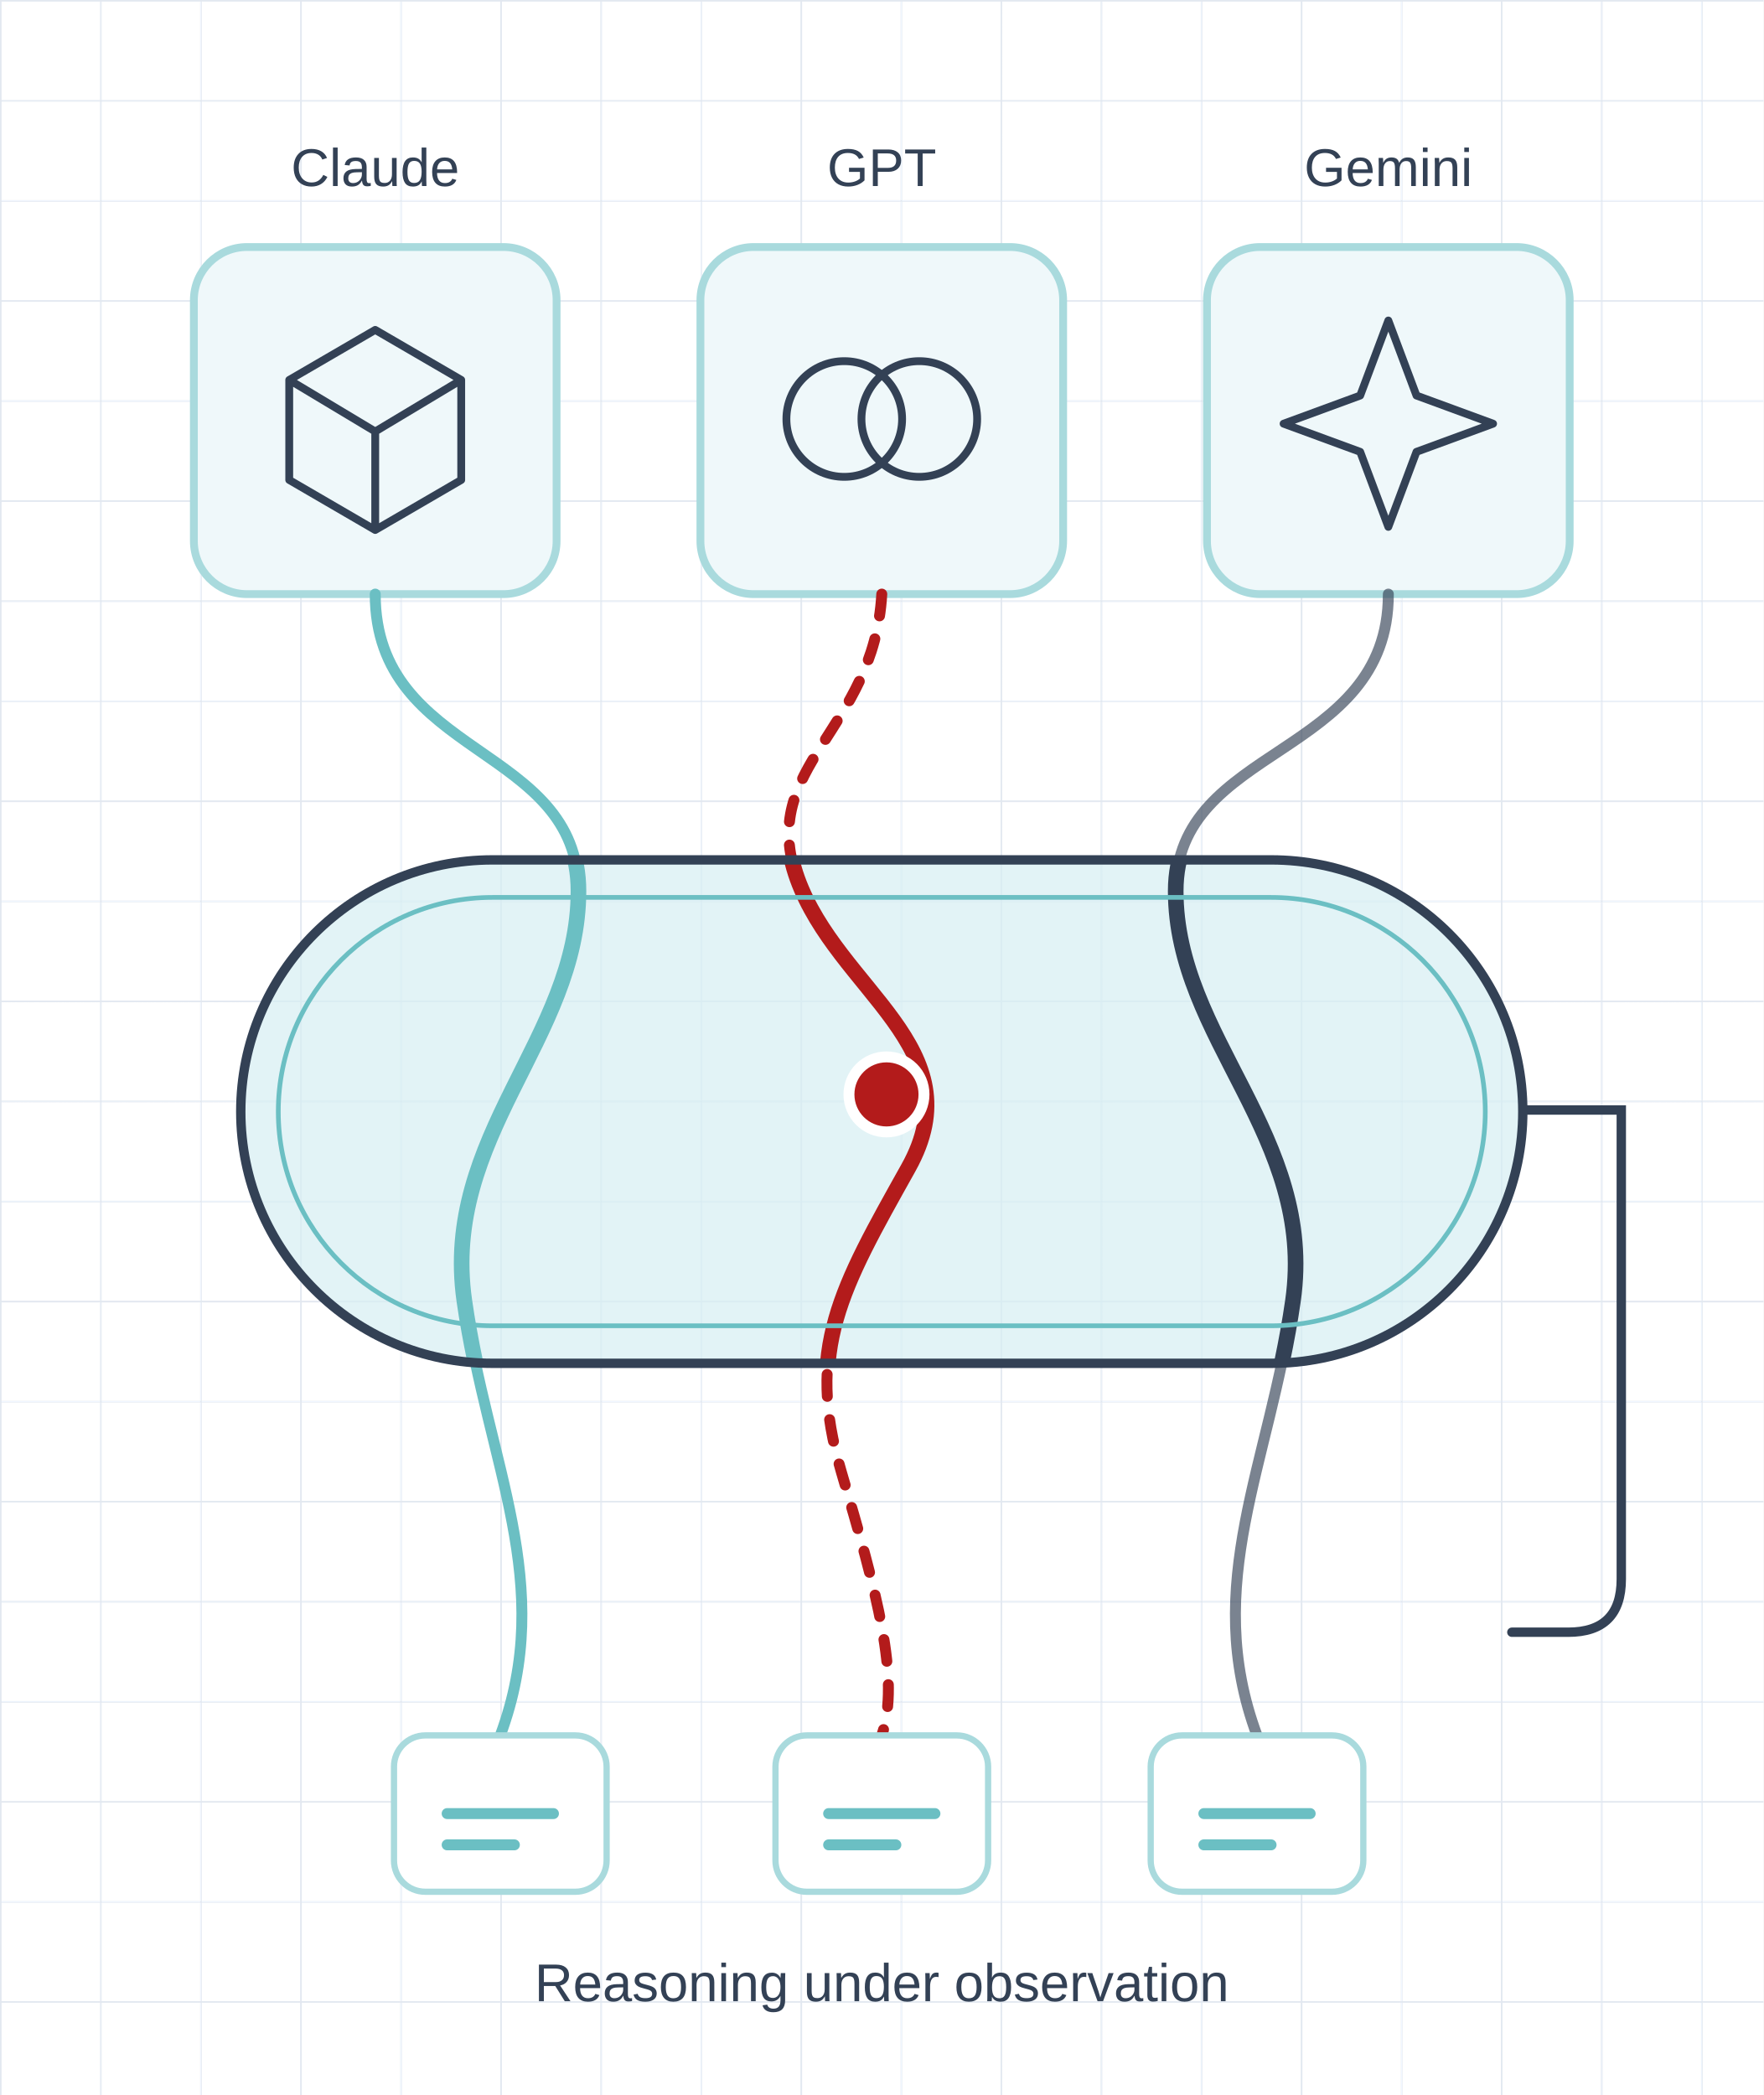
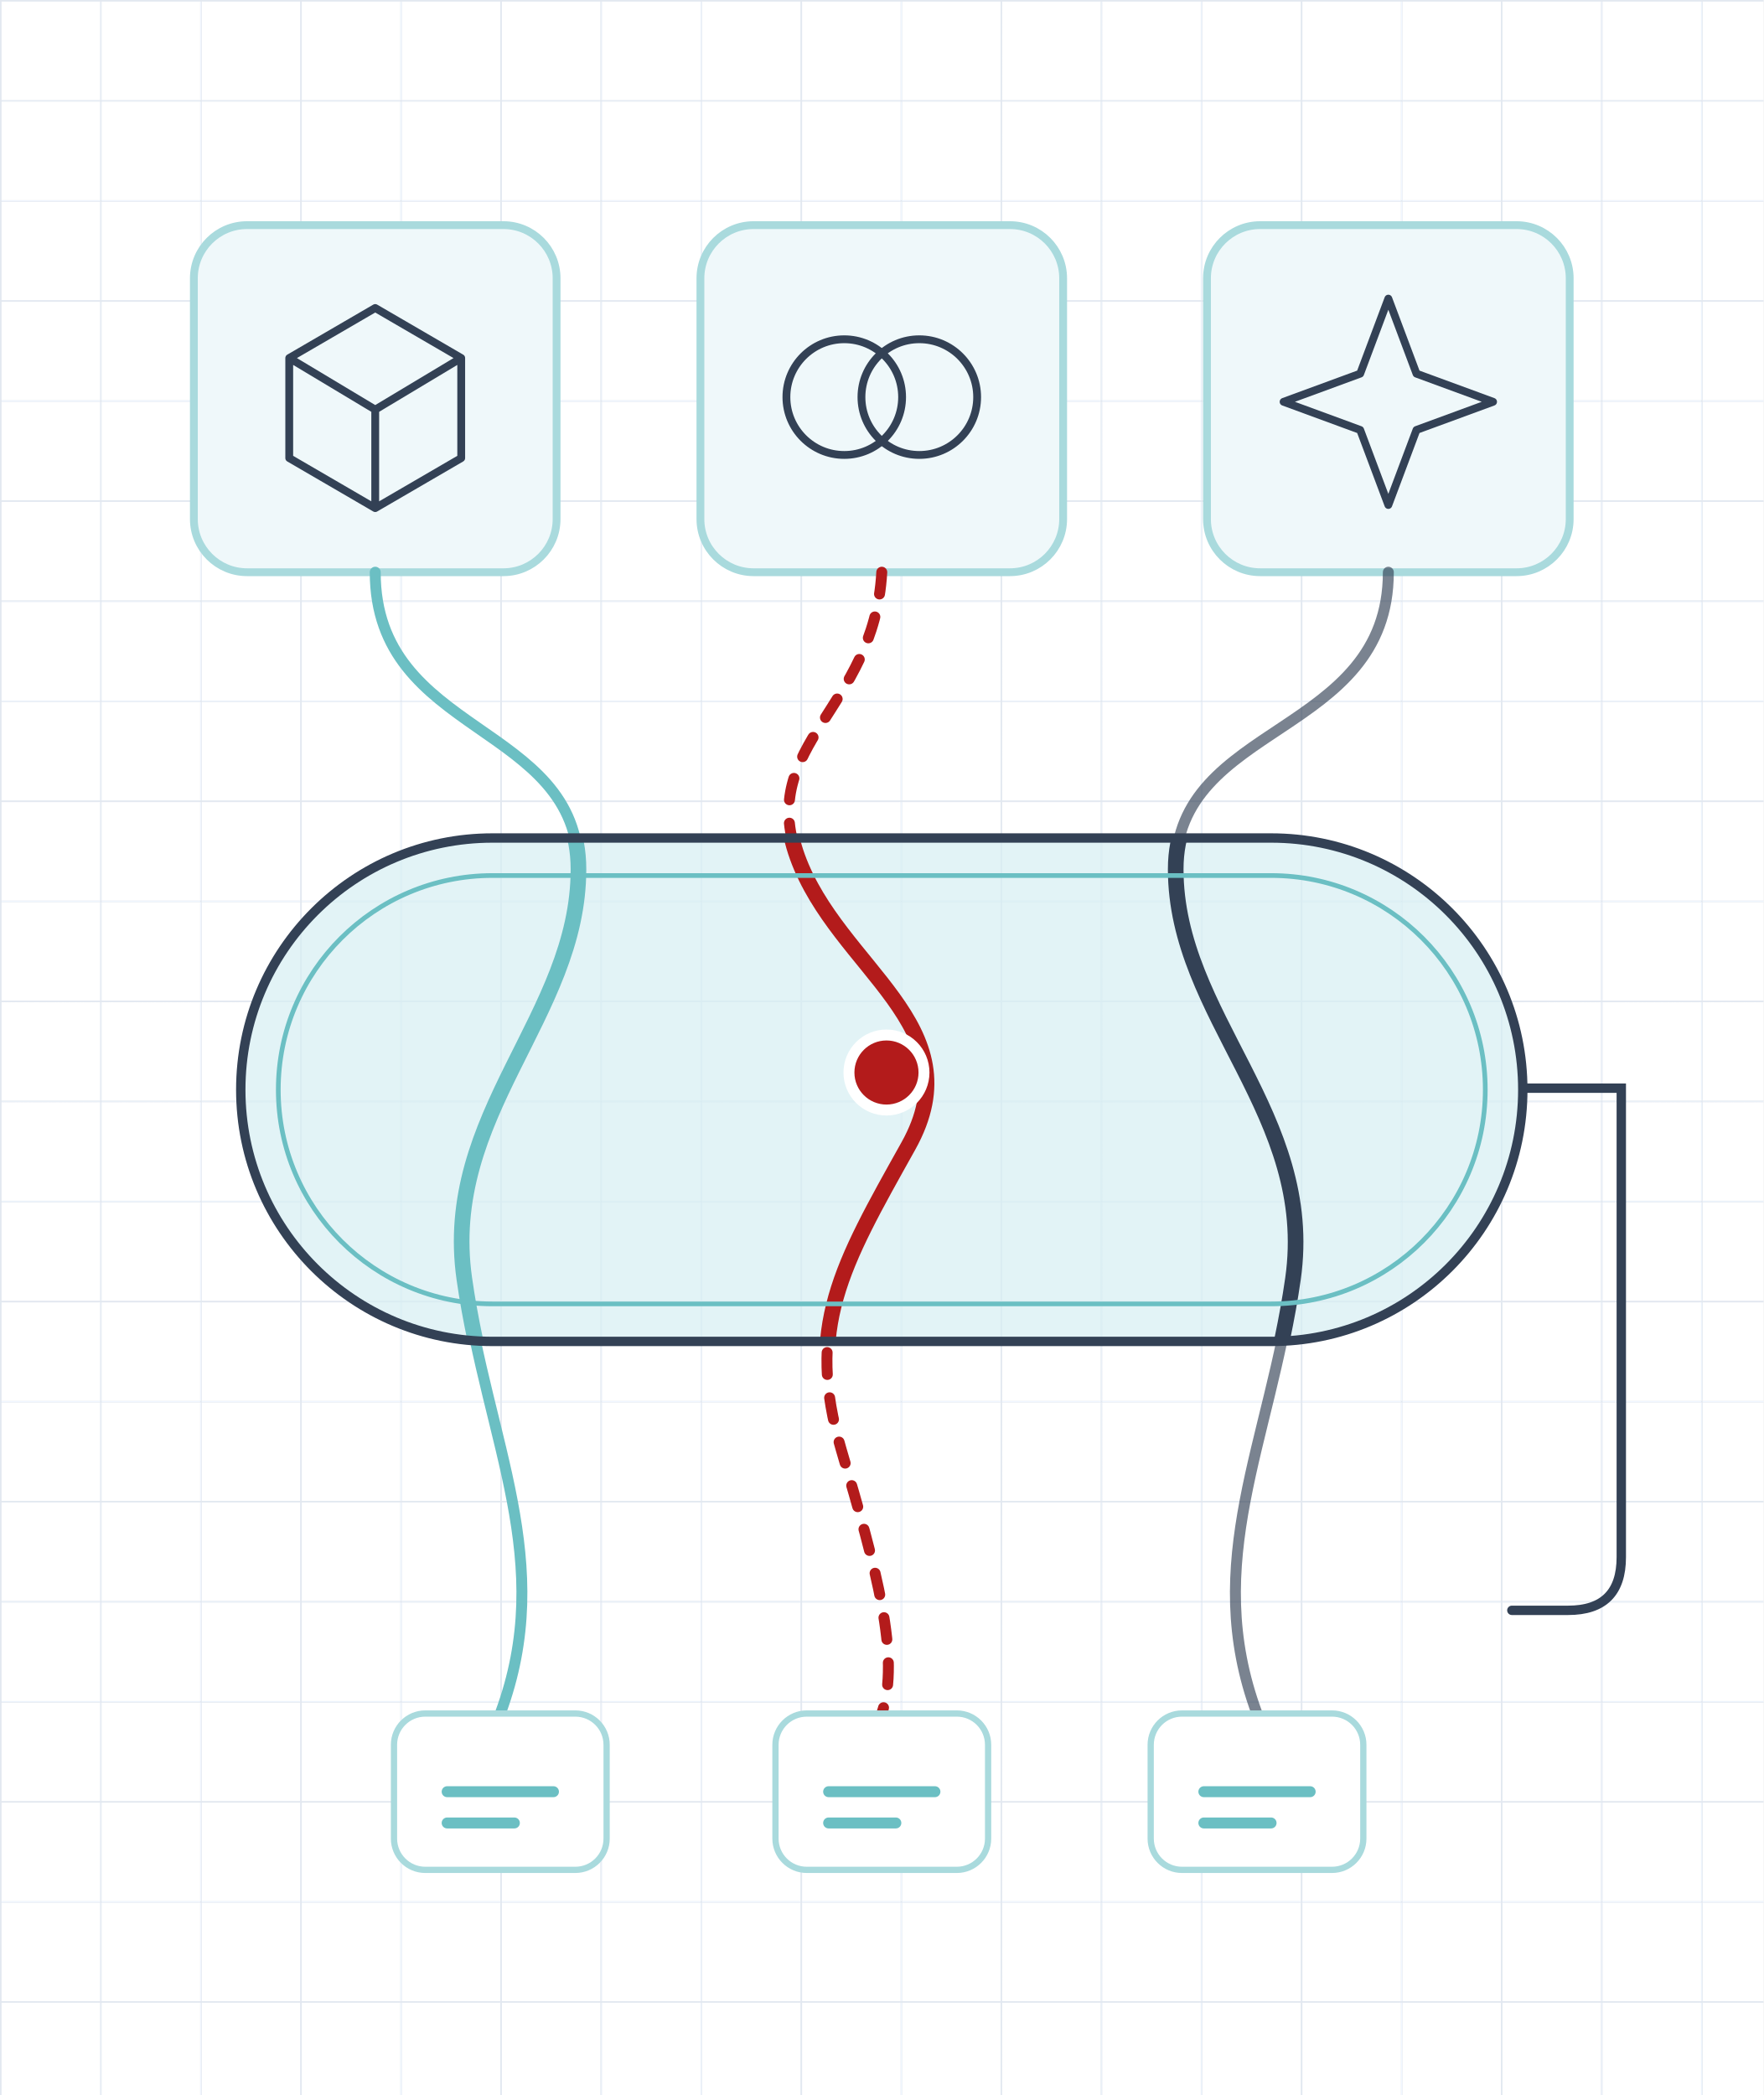
<svg xmlns="http://www.w3.org/2000/svg" width="1128" height="1340" viewBox="0 0 1128 1340" fill="none">
  <defs>
    <pattern id="grid" width="64" height="64" patternUnits="userSpaceOnUse">
      <path d="M64 0H0V64" stroke="#E2E8F0" stroke-width="2" />
    </pattern>
    <clipPath id="lens">
      <rect x="154" y="550" width="820" height="322" rx="161" />
    </clipPath>
  </defs>
  <path fill="#FFFFFF" d="M0 0h1128v1340H0z" />
  <path fill="url(#grid)" d="M0 0h1128v1340H0z" />
-   <g fill="#EFF8FA" stroke="#A9DADD" stroke-width="5">
-     <rect x="124" y="158" width="232" height="222" rx="34" />
-     <rect x="448" y="158" width="232" height="222" rx="34" />
-     <rect x="772" y="158" width="232" height="222" rx="34" />
+   <g transform="translate(0 -14)">
+     <g fill="#EFF8FA" stroke="#A9DADD" stroke-width="5">
+       <rect x="124" y="158" width="232" height="222" rx="34" />
+       <rect x="448" y="158" width="232" height="222" rx="34" />
+       <rect x="772" y="158" width="232" height="222" rx="34" />
+     </g>
+     <g stroke="#334155" stroke-width="5" stroke-linecap="round" stroke-linejoin="round">
+       <path d="m240 211 55 32v64l-55 32-55-32v-64l55-32Zm-55 32 55 33 55-33m-55 33v63" />
+       <circle cx="540" cy="268" r="37" />
+       <circle cx="588" cy="268" r="37" />
+       <path d="m888 205 18 48 49 18-49 18-18 48-18-48-49-18 49-18 18-48Z" />
+     </g>
+     <g stroke-width="7" stroke-linecap="round">
+       <path d="M240 380c0 105 130 96 130 190s-88 157-73 262 59 181 23 278" stroke="#6BBFC3" />
+       <path d="M564 380c-5 88-80 110-54 182s114 108 71 185-66 116-43 194 38 133 26 169" stroke="#B31B1B" stroke-dasharray="14 15" />
+       <path d="M888 380c0 105-136 96-136 190s90 157 75 262-59 181-23 278" stroke="#334155" stroke-opacity=".65" />
+     </g>
+     <rect x="154" y="550" width="820" height="322" rx="161" fill="#D6EEF2" fill-opacity=".7" />
+     <g clip-path="url(#lens)" stroke-width="10" stroke-linecap="round">
+       <path d="M240 380c0 105 130 96 130 190s-88 157-73 262 59 181 23 278" stroke="#6BBFC3" />
+       <path d="M564 380c-5 88-80 110-54 182s114 108 71 185-66 116-43 194 38 133 26 169" stroke="#B31B1B" />
+       <path d="M888 380c0 105-136 96-136 190s90 157 75 262-59 181-23 278" stroke="#334155" />
+     </g>
+     <rect x="154" y="550" width="820" height="322" rx="161" stroke="#334155" stroke-width="6" />
+     <rect x="178" y="574" width="772" height="274" rx="137" stroke="#6BBFC3" stroke-width="3" />
+     <path d="M976 710h61v300q0 34-34 34h-36" stroke="#334155" stroke-width="6" stroke-linecap="round" />
+     <circle cx="567" cy="700" r="24" fill="#B31B1B" stroke="#FFFFFF" stroke-width="7" />
+     <g fill="#FFFFFF" stroke="#A9DADD" stroke-width="4">
+       <rect x="252" y="1110" width="136" height="100" rx="20" />
+       <rect x="496" y="1110" width="136" height="100" rx="20" />
+       <rect x="736" y="1110" width="136" height="100" rx="20" />
+     </g>
+     <g stroke="#6BBFC3" stroke-width="7" stroke-linecap="round">
+       <path d="M286 1160h68m-68 20h43M530 1160h68m-68 20h43M770 1160h68m-68 20h43" />
+     </g>
  </g>
-   <g stroke="#334155" stroke-width="5" stroke-linecap="round" stroke-linejoin="round">
-     <path d="m240 211 55 32v64l-55 32-55-32v-64l55-32Zm-55 32 55 33 55-33m-55 33v63" />
-     <circle cx="540" cy="268" r="37" />
-     <circle cx="588" cy="268" r="37" />
-     <path d="m888 205 18 48 49 18-49 18-18 48-18-48-49-18 49-18 18-48Z" />
-   </g>
-   <g font-family="Arial, Helvetica, sans-serif" font-size="34" fill="#334155" text-anchor="middle">
-     <text x="240" y="119">Claude</text>
-     <text x="564" y="119">GPT</text>
-     <text x="888" y="119">Gemini</text>
-   </g>
-   <g stroke-width="7" stroke-linecap="round">
-     <path d="M240 380c0 105 130 96 130 190s-88 157-73 262 59 181 23 278" stroke="#6BBFC3" />
-     <path d="M564 380c-5 88-80 110-54 182s114 108 71 185-66 116-43 194 38 133 26 169" stroke="#B31B1B" stroke-dasharray="14 15" />
-     <path d="M888 380c0 105-136 96-136 190s90 157 75 262-59 181-23 278" stroke="#334155" stroke-opacity=".65" />
-   </g>
-   <rect x="154" y="550" width="820" height="322" rx="161" fill="#D6EEF2" fill-opacity=".7" />
-   <g clip-path="url(#lens)" stroke-width="10" stroke-linecap="round">
-     <path d="M240 380c0 105 130 96 130 190s-88 157-73 262 59 181 23 278" stroke="#6BBFC3" />
-     <path d="M564 380c-5 88-80 110-54 182s114 108 71 185-66 116-43 194 38 133 26 169" stroke="#B31B1B" />
-     <path d="M888 380c0 105-136 96-136 190s90 157 75 262-59 181-23 278" stroke="#334155" />
-   </g>
-   <rect x="154" y="550" width="820" height="322" rx="161" stroke="#334155" stroke-width="6" />
-   <rect x="178" y="574" width="772" height="274" rx="137" stroke="#6BBFC3" stroke-width="3" />
-   <path d="M976 710h61v300q0 34-34 34h-36" stroke="#334155" stroke-width="6" stroke-linecap="round" />
-   <circle cx="567" cy="700" r="24" fill="#B31B1B" stroke="#FFFFFF" stroke-width="7" />
-   <g fill="#FFFFFF" stroke="#A9DADD" stroke-width="4">
-     <rect x="252" y="1110" width="136" height="100" rx="20" />
-     <rect x="496" y="1110" width="136" height="100" rx="20" />
-     <rect x="736" y="1110" width="136" height="100" rx="20" />
-   </g>
-   <g stroke="#6BBFC3" stroke-width="7" stroke-linecap="round">
-     <path d="M286 1160h68m-68 20h43M530 1160h68m-68 20h43M770 1160h68m-68 20h43" />
-   </g>
-   <text x="564" y="1280" fill="#334155" font-family="Arial, Helvetica, sans-serif" font-size="34" text-anchor="middle">Reasoning under observation</text>
</svg>
